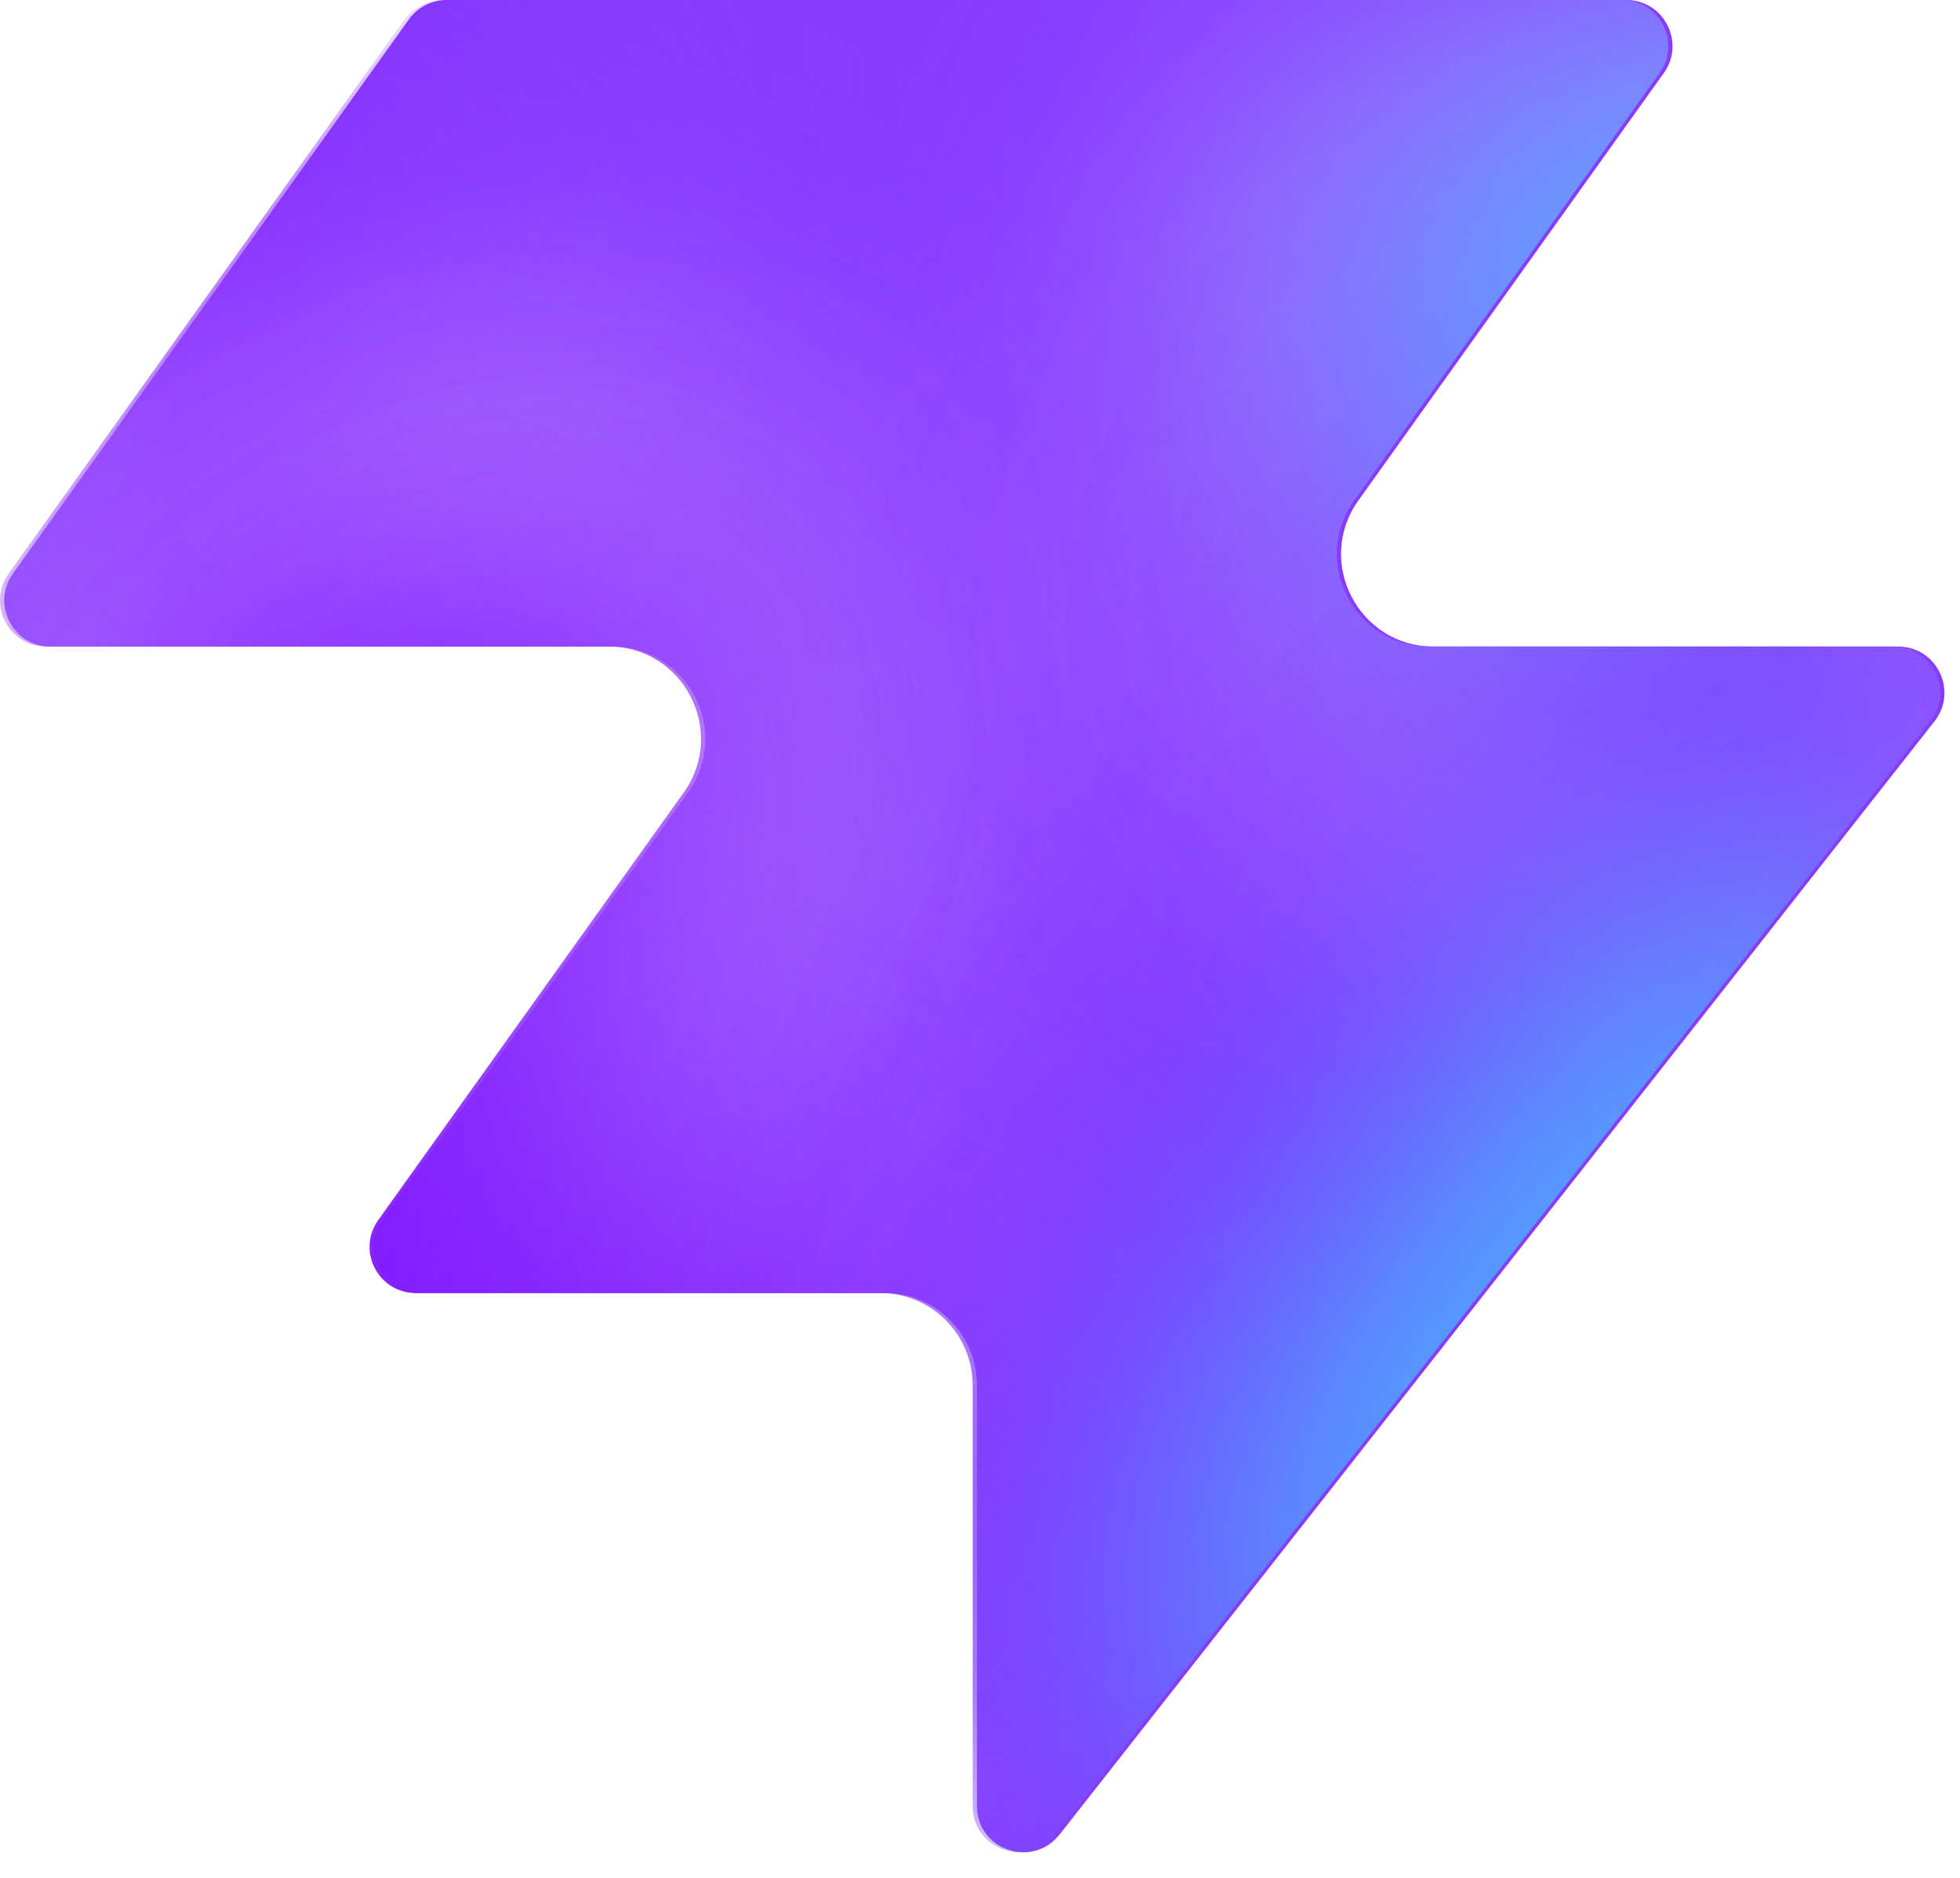
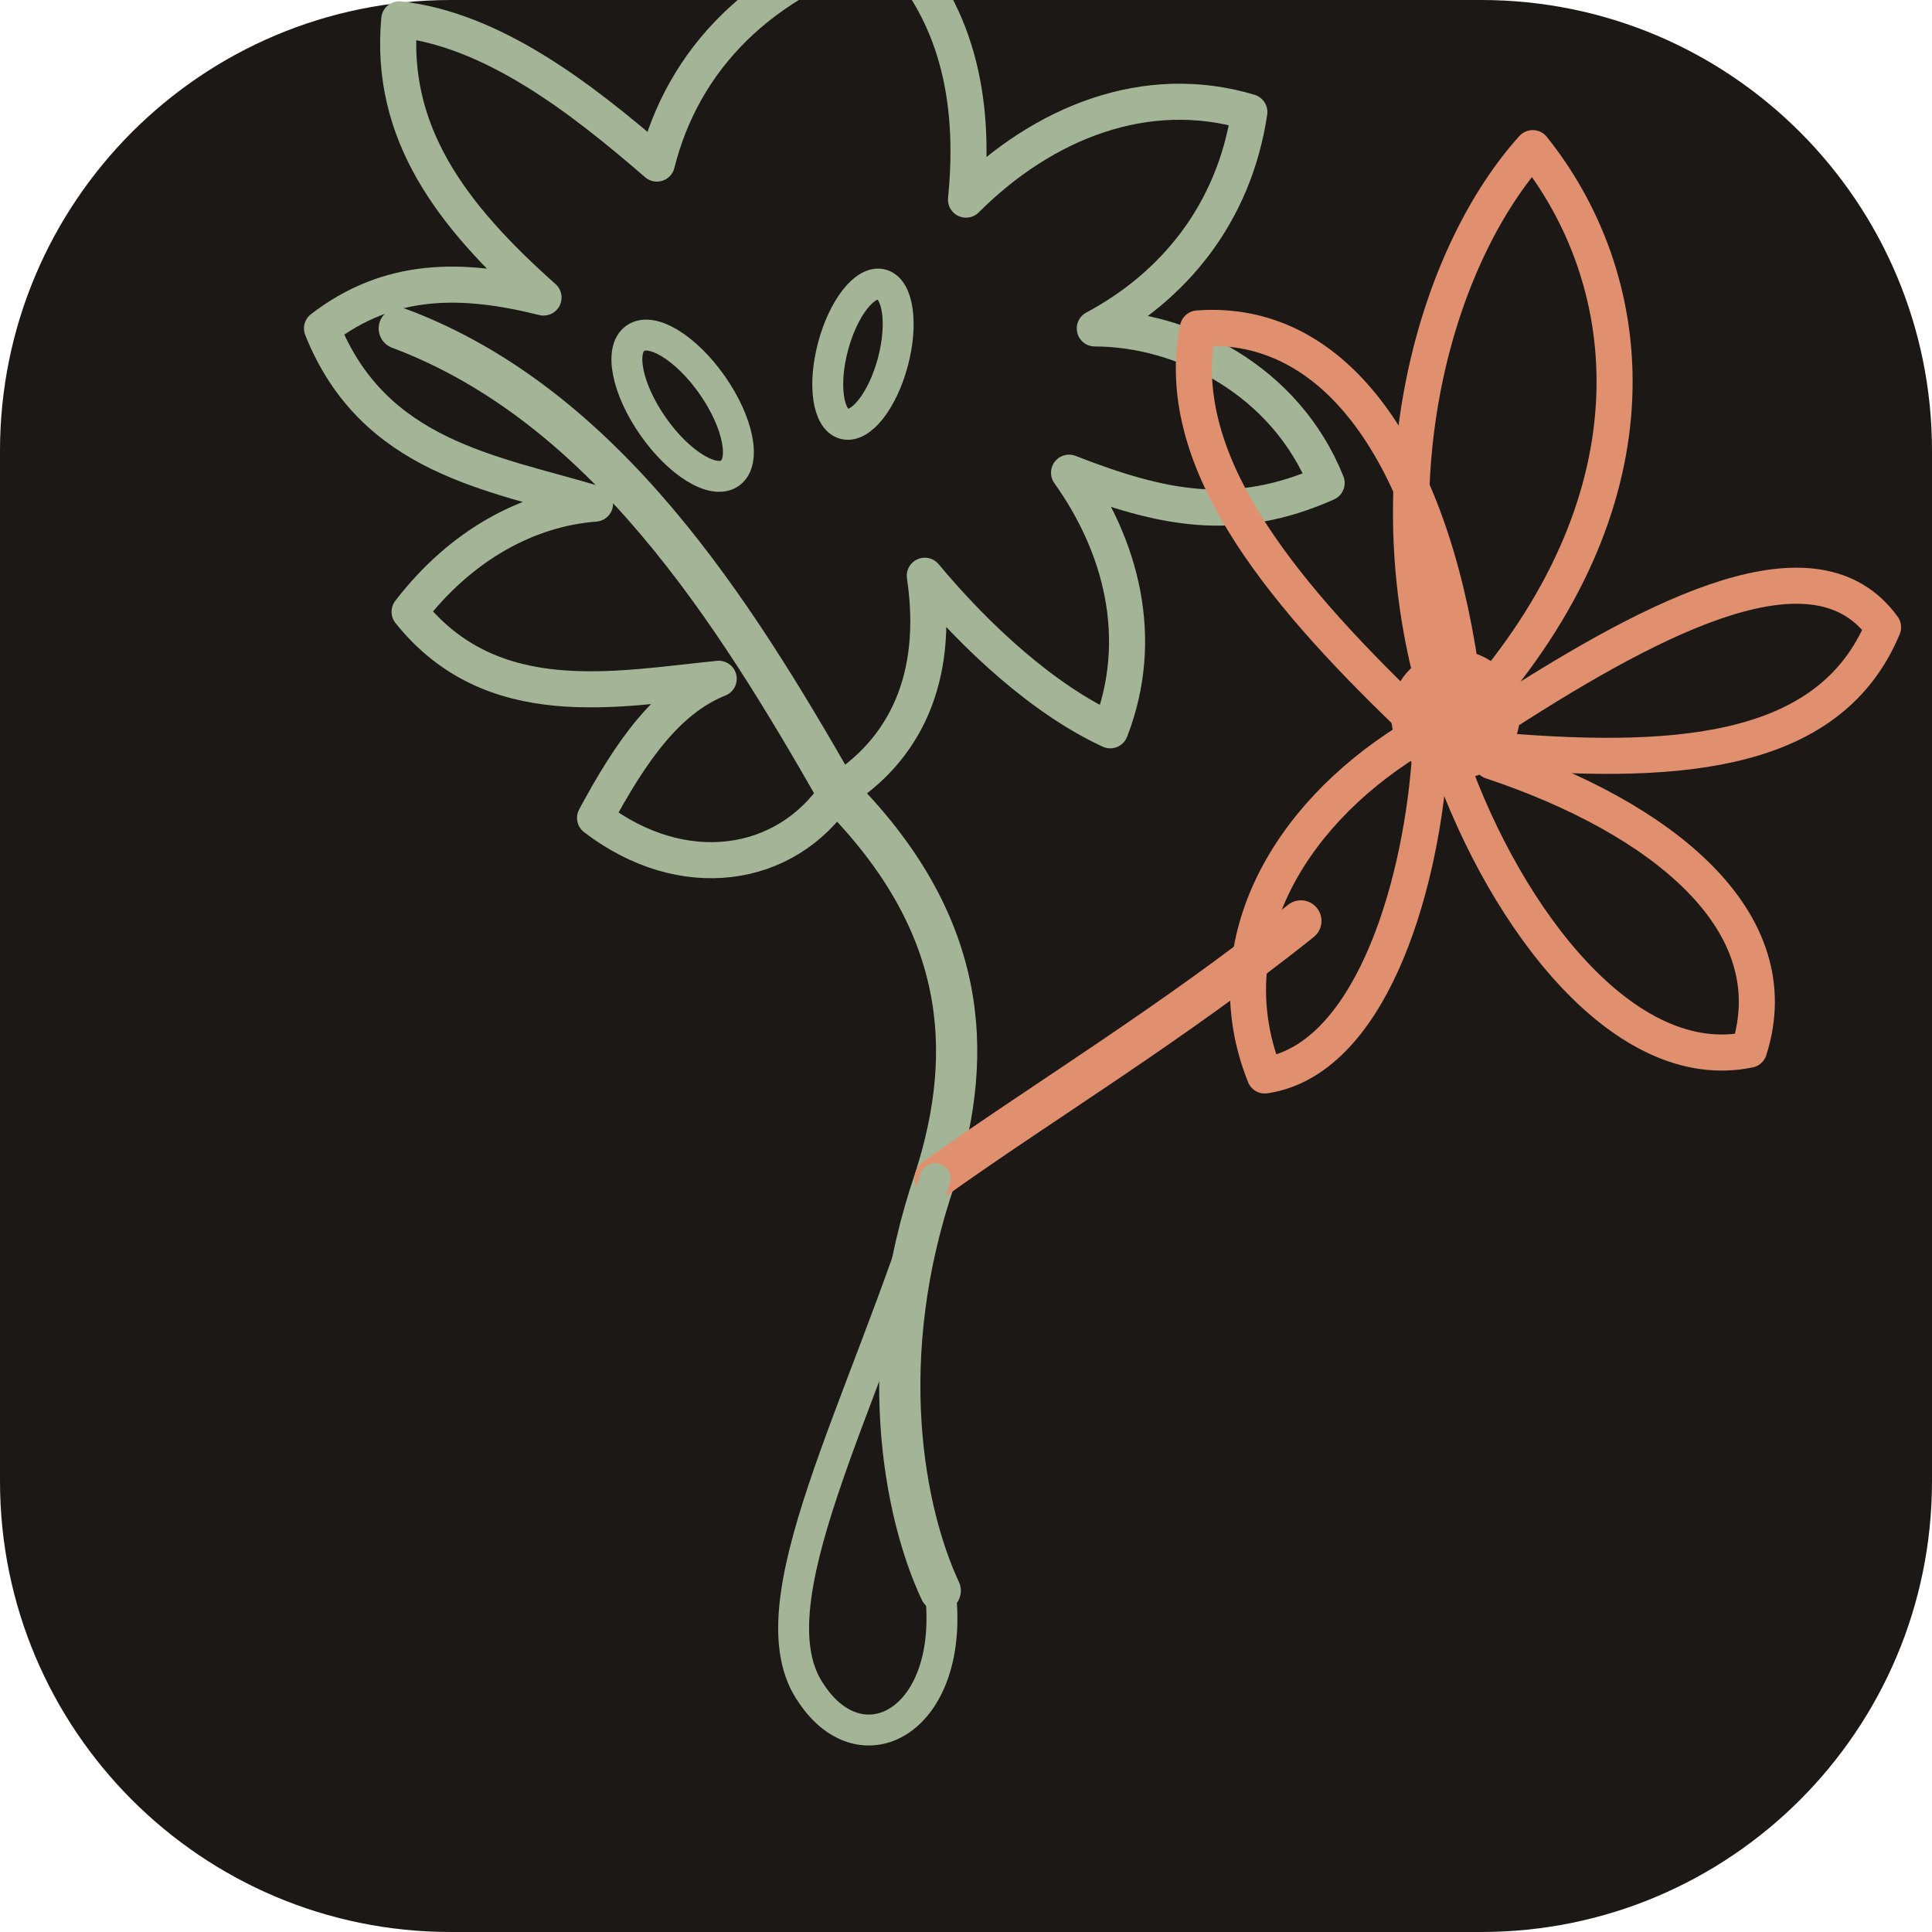
- <svg xmlns="http://www.w3.org/2000/svg" width="48" height="46" fill="none" viewBox="0 0 48 46">
-   <path fill="#863bff" d="M25.946 44.938c-.664.845-2.021.375-2.021-.698V33.937a2.26 2.26 0 0 0-2.262-2.262H10.287c-.92 0-1.456-1.04-.92-1.788l7.48-10.471c1.07-1.497 0-3.578-1.842-3.578H1.237c-.92 0-1.456-1.04-.92-1.788L10.013.474c.214-.297.556-.474.92-.474h28.894c.92 0 1.456 1.04.92 1.788l-7.48 10.471c-1.07 1.498 0 3.579 1.842 3.579h11.377c.943 0 1.473 1.088.89 1.83L25.947 44.94z" style="fill:#863bff;fill:color(display-p3 .525 .23 1);fill-opacity:1" />
-   <mask id="a" width="48" height="46" x="0" y="0" maskUnits="userSpaceOnUse" style="mask-type:alpha">
-     <path fill="#000" d="M25.842 44.938c-.664.844-2.021.375-2.021-.698V33.937a2.26 2.26 0 0 0-2.262-2.262H10.183c-.92 0-1.456-1.04-.92-1.788l7.48-10.471c1.07-1.498 0-3.579-1.842-3.579H1.133c-.92 0-1.456-1.04-.92-1.787L9.91.473c.214-.297.556-.474.92-.474h28.894c.92 0 1.456 1.04.92 1.788l-7.48 10.471c-1.07 1.498 0 3.578 1.842 3.578h11.377c.943 0 1.473 1.088.89 1.832L25.843 44.94z" style="fill:#000;fill-opacity:1" />
-   </mask>
-   <g mask="url(#a)">
-     <g filter="url(#b)">
-       <ellipse cx="5.508" cy="14.704" fill="#ede6ff" rx="5.508" ry="14.704" style="fill:#ede6ff;fill:color(display-p3 .927 .903 1);fill-opacity:1" transform="matrix(.00324 1 1 -.00324 -4.47 31.516)" />
+ <svg xmlns="http://www.w3.org/2000/svg" viewBox="0 0 120 120" width="100%" height="100%" fill="none">
+   <rect width="120" height="120" rx="28" fill="#1C1816" />
+   <g transform="translate(60, 62) scale(0.32)">
+     <path d="M-5,115 C-12,100 -18,70 -6,35 C2,10 0,-15 -25,-40" stroke="#A3B596" stroke-width="8" stroke-linecap="round" stroke-linejoin="round" />
+     <path d="M-6,35 C15,20 40,5 65,-15" stroke="#E08F6F" stroke-width="8" stroke-linecap="round" stroke-linejoin="round" />
+     <path d="M-5,115 C-2,140 -20,150 -30,135 C-42,118 -20,80 -6,35" stroke="#A3B596" stroke-width="6" stroke-linecap="round" />
+     <g stroke="#A3B596" stroke-width="7" stroke-linecap="round" stroke-linejoin="round" fill="none">
+       <path d="M-25,-40 C-45,-75 -70,-115 -110,-130" stroke-width="8" />
+       <path d="         M-25,-40          C-35,-25 -55,-22 -72,-35         C-65,-48 -58,-58 -48,-62         C-68,-60 -92,-55 -108,-75         C-98,-88 -85,-95 -72,-96         C-92,-102 -115,-105 -125,-130         C-112,-140 -98,-140 -82,-136         C-100,-152 -112,-168 -110,-190         C-92,-188 -75,-175 -60,-162         C-55,-182 -40,-198 -15,-205         C-2,-192 2,-175 0,-155         C15,-170 35,-178 55,-172         C52,-152 40,-138 25,-130         C42,-130 62,-120 70,-100         C52,-92 38,-95 20,-102         C30,-88 35,-70 28,-52         C15,-58 2,-70 -8,-82         C-5,-62 -12,-48 -25,-40 Z       " />
+       <ellipse cx="-55" cy="-115" rx="7" ry="16" transform="rotate(-35 -55 -115)" stroke-width="6" />
+       <ellipse cx="-20" cy="-125" rx="6" ry="14" transform="rotate(15 -20 -125)" stroke-width="6" />
    </g>
-     <g filter="url(#c)">
-       <ellipse cx="10.399" cy="29.851" fill="#ede6ff" rx="10.399" ry="29.851" style="fill:#ede6ff;fill:color(display-p3 .927 .903 1);fill-opacity:1" transform="matrix(.00324 1 1 -.00324 -39.328 7.883)" />
-     </g>
-     <g filter="url(#d)">
-       <ellipse cx="5.508" cy="30.487" fill="#7e14ff" rx="5.508" ry="30.487" style="fill:#7e14ff;fill:color(display-p3 .492 .077 1);fill-opacity:1" transform="rotate(89.814 -25.913 -14.639)scale(1 -1)" />
-     </g>
-     <g filter="url(#e)">
-       <ellipse cx="5.508" cy="30.599" fill="#7e14ff" rx="5.508" ry="30.599" style="fill:#7e14ff;fill:color(display-p3 .492 .077 1);fill-opacity:1" transform="rotate(89.814 -32.644 -3.334)scale(1 -1)" />
-     </g>
-     <g filter="url(#f)">
-       <ellipse cx="5.508" cy="30.599" fill="#7e14ff" rx="5.508" ry="30.599" style="fill:#7e14ff;fill:color(display-p3 .492 .077 1);fill-opacity:1" transform="matrix(.00324 1 1 -.00324 -34.34 30.47)" />
-     </g>
-     <g filter="url(#g)">
-       <ellipse cx="14.072" cy="22.078" fill="#ede6ff" rx="14.072" ry="22.078" style="fill:#ede6ff;fill:color(display-p3 .927 .903 1);fill-opacity:1" transform="rotate(93.35 24.506 48.493)scale(-1 1)" />
-     </g>
-     <g filter="url(#h)">
-       <ellipse cx="3.47" cy="21.501" fill="#7e14ff" rx="3.47" ry="21.501" style="fill:#7e14ff;fill:color(display-p3 .492 .077 1);fill-opacity:1" transform="rotate(89.009 28.708 47.59)scale(-1 1)" />
-     </g>
-     <g filter="url(#i)">
-       <ellipse cx="3.47" cy="21.501" fill="#7e14ff" rx="3.47" ry="21.501" style="fill:#7e14ff;fill:color(display-p3 .492 .077 1);fill-opacity:1" transform="rotate(89.009 28.708 47.59)scale(-1 1)" />
-     </g>
-     <g filter="url(#j)">
-       <ellipse cx=".387" cy="8.972" fill="#7e14ff" rx="4.407" ry="29.108" style="fill:#7e14ff;fill:color(display-p3 .492 .077 1);fill-opacity:1" transform="rotate(39.51 .387 8.972)" />
-     </g>
-     <g filter="url(#k)">
-       <ellipse cx="47.523" cy="-6.092" fill="#7e14ff" rx="4.407" ry="29.108" style="fill:#7e14ff;fill:color(display-p3 .492 .077 1);fill-opacity:1" transform="rotate(37.892 47.523 -6.092)" />
-     </g>
-     <g filter="url(#l)">
-       <ellipse cx="41.412" cy="6.333" fill="#47bfff" rx="5.971" ry="9.665" style="fill:#47bfff;fill:color(display-p3 .28 .748 1);fill-opacity:1" transform="rotate(37.892 41.412 6.333)" />
-     </g>
-     <g filter="url(#m)">
-       <ellipse cx="-1.879" cy="38.332" fill="#7e14ff" rx="4.407" ry="29.108" style="fill:#7e14ff;fill:color(display-p3 .492 .077 1);fill-opacity:1" transform="rotate(37.892 -1.88 38.332)" />
-     </g>
-     <g filter="url(#n)">
-       <ellipse cx="-1.879" cy="38.332" fill="#7e14ff" rx="4.407" ry="29.108" style="fill:#7e14ff;fill:color(display-p3 .492 .077 1);fill-opacity:1" transform="rotate(37.892 -1.88 38.332)" />
-     </g>
-     <g filter="url(#o)">
-       <ellipse cx="35.651" cy="29.907" fill="#7e14ff" rx="4.407" ry="29.108" style="fill:#7e14ff;fill:color(display-p3 .492 .077 1);fill-opacity:1" transform="rotate(37.892 35.651 29.907)" />
-     </g>
-     <g filter="url(#p)">
-       <ellipse cx="38.418" cy="32.4" fill="#47bfff" rx="5.971" ry="15.297" style="fill:#47bfff;fill:color(display-p3 .28 .748 1);fill-opacity:1" transform="rotate(37.892 38.418 32.4)" />
+     <g stroke="#E08F6F" stroke-width="7" stroke-linecap="round" stroke-linejoin="round" fill="none">
+       <circle cx="95" cy="-55" r="10" fill="#E08F6F" stroke-width="5" />
+       <path d="M90,-64 C80,-105 92,-145 110,-165 C130,-140 135,-100 102,-60" />
+       <path d="M86,-55 C60,-80 40,-105 45,-130 C72,-132 90,-105 96,-64" />
+       <path d="M104,-55 C135,-75 165,-90 178,-72 C168,-48 140,-45 104,-48" />
+       <path d="M102,-46 C135,-35 160,-15 152,10 C128,15 105,-15 94,-46" />
+       <path d="M86,-50 C62,-35 48,-10 58,15 C78,12 88,-20 90,-46" />
    </g>
  </g>
-   <defs>
-     <filter id="b" width="60.045" height="41.654" x="-19.77" y="16.149" color-interpolation-filters="sRGB" filterUnits="userSpaceOnUse">
-       <feFlood flood-opacity="0" result="BackgroundImageFix" />
-       <feBlend in="SourceGraphic" in2="BackgroundImageFix" result="shape" />
-       <feGaussianBlur result="effect1_foregroundBlur_2002_17158" stdDeviation="7.659" />
-     </filter>
-     <filter id="c" width="90.34" height="51.437" x="-54.613" y="-7.533" color-interpolation-filters="sRGB" filterUnits="userSpaceOnUse">
-       <feFlood flood-opacity="0" result="BackgroundImageFix" />
-       <feBlend in="SourceGraphic" in2="BackgroundImageFix" result="shape" />
-       <feGaussianBlur result="effect1_foregroundBlur_2002_17158" stdDeviation="7.659" />
-     </filter>
-     <filter id="d" width="79.355" height="29.4" x="-49.64" y="2.03" color-interpolation-filters="sRGB" filterUnits="userSpaceOnUse">
-       <feFlood flood-opacity="0" result="BackgroundImageFix" />
-       <feBlend in="SourceGraphic" in2="BackgroundImageFix" result="shape" />
-       <feGaussianBlur result="effect1_foregroundBlur_2002_17158" stdDeviation="4.596" />
-     </filter>
-     <filter id="e" width="79.579" height="29.4" x="-45.045" y="20.029" color-interpolation-filters="sRGB" filterUnits="userSpaceOnUse">
-       <feFlood flood-opacity="0" result="BackgroundImageFix" />
-       <feBlend in="SourceGraphic" in2="BackgroundImageFix" result="shape" />
-       <feGaussianBlur result="effect1_foregroundBlur_2002_17158" stdDeviation="4.596" />
-     </filter>
-     <filter id="f" width="79.579" height="29.4" x="-43.513" y="21.178" color-interpolation-filters="sRGB" filterUnits="userSpaceOnUse">
-       <feFlood flood-opacity="0" result="BackgroundImageFix" />
-       <feBlend in="SourceGraphic" in2="BackgroundImageFix" result="shape" />
-       <feGaussianBlur result="effect1_foregroundBlur_2002_17158" stdDeviation="4.596" />
-     </filter>
-     <filter id="g" width="74.749" height="58.852" x="15.756" y="-17.901" color-interpolation-filters="sRGB" filterUnits="userSpaceOnUse">
-       <feFlood flood-opacity="0" result="BackgroundImageFix" />
-       <feBlend in="SourceGraphic" in2="BackgroundImageFix" result="shape" />
-       <feGaussianBlur result="effect1_foregroundBlur_2002_17158" stdDeviation="7.659" />
-     </filter>
-     <filter id="h" width="61.377" height="25.362" x="23.548" y="2.284" color-interpolation-filters="sRGB" filterUnits="userSpaceOnUse">
-       <feFlood flood-opacity="0" result="BackgroundImageFix" />
-       <feBlend in="SourceGraphic" in2="BackgroundImageFix" result="shape" />
-       <feGaussianBlur result="effect1_foregroundBlur_2002_17158" stdDeviation="4.596" />
-     </filter>
-     <filter id="i" width="61.377" height="25.362" x="23.548" y="2.284" color-interpolation-filters="sRGB" filterUnits="userSpaceOnUse">
-       <feFlood flood-opacity="0" result="BackgroundImageFix" />
-       <feBlend in="SourceGraphic" in2="BackgroundImageFix" result="shape" />
-       <feGaussianBlur result="effect1_foregroundBlur_2002_17158" stdDeviation="4.596" />
-     </filter>
-     <filter id="j" width="56.045" height="63.649" x="-27.636" y="-22.853" color-interpolation-filters="sRGB" filterUnits="userSpaceOnUse">
-       <feFlood flood-opacity="0" result="BackgroundImageFix" />
-       <feBlend in="SourceGraphic" in2="BackgroundImageFix" result="shape" />
-       <feGaussianBlur result="effect1_foregroundBlur_2002_17158" stdDeviation="4.596" />
-     </filter>
-     <filter id="k" width="54.814" height="64.646" x="20.116" y="-38.415" color-interpolation-filters="sRGB" filterUnits="userSpaceOnUse">
-       <feFlood flood-opacity="0" result="BackgroundImageFix" />
-       <feBlend in="SourceGraphic" in2="BackgroundImageFix" result="shape" />
-       <feGaussianBlur result="effect1_foregroundBlur_2002_17158" stdDeviation="4.596" />
-     </filter>
-     <filter id="l" width="33.541" height="35.313" x="24.641" y="-11.323" color-interpolation-filters="sRGB" filterUnits="userSpaceOnUse">
-       <feFlood flood-opacity="0" result="BackgroundImageFix" />
-       <feBlend in="SourceGraphic" in2="BackgroundImageFix" result="shape" />
-       <feGaussianBlur result="effect1_foregroundBlur_2002_17158" stdDeviation="4.596" />
-     </filter>
-     <filter id="m" width="54.814" height="64.646" x="-29.286" y="6.009" color-interpolation-filters="sRGB" filterUnits="userSpaceOnUse">
-       <feFlood flood-opacity="0" result="BackgroundImageFix" />
-       <feBlend in="SourceGraphic" in2="BackgroundImageFix" result="shape" />
-       <feGaussianBlur result="effect1_foregroundBlur_2002_17158" stdDeviation="4.596" />
-     </filter>
-     <filter id="n" width="54.814" height="64.646" x="-29.286" y="6.009" color-interpolation-filters="sRGB" filterUnits="userSpaceOnUse">
-       <feFlood flood-opacity="0" result="BackgroundImageFix" />
-       <feBlend in="SourceGraphic" in2="BackgroundImageFix" result="shape" />
-       <feGaussianBlur result="effect1_foregroundBlur_2002_17158" stdDeviation="4.596" />
-     </filter>
-     <filter id="o" width="54.814" height="64.646" x="8.244" y="-2.416" color-interpolation-filters="sRGB" filterUnits="userSpaceOnUse">
-       <feFlood flood-opacity="0" result="BackgroundImageFix" />
-       <feBlend in="SourceGraphic" in2="BackgroundImageFix" result="shape" />
-       <feGaussianBlur result="effect1_foregroundBlur_2002_17158" stdDeviation="4.596" />
-     </filter>
-     <filter id="p" width="39.409" height="43.623" x="18.713" y="10.588" color-interpolation-filters="sRGB" filterUnits="userSpaceOnUse">
-       <feFlood flood-opacity="0" result="BackgroundImageFix" />
-       <feBlend in="SourceGraphic" in2="BackgroundImageFix" result="shape" />
-       <feGaussianBlur result="effect1_foregroundBlur_2002_17158" stdDeviation="4.596" />
-     </filter>
-   </defs>
</svg>
